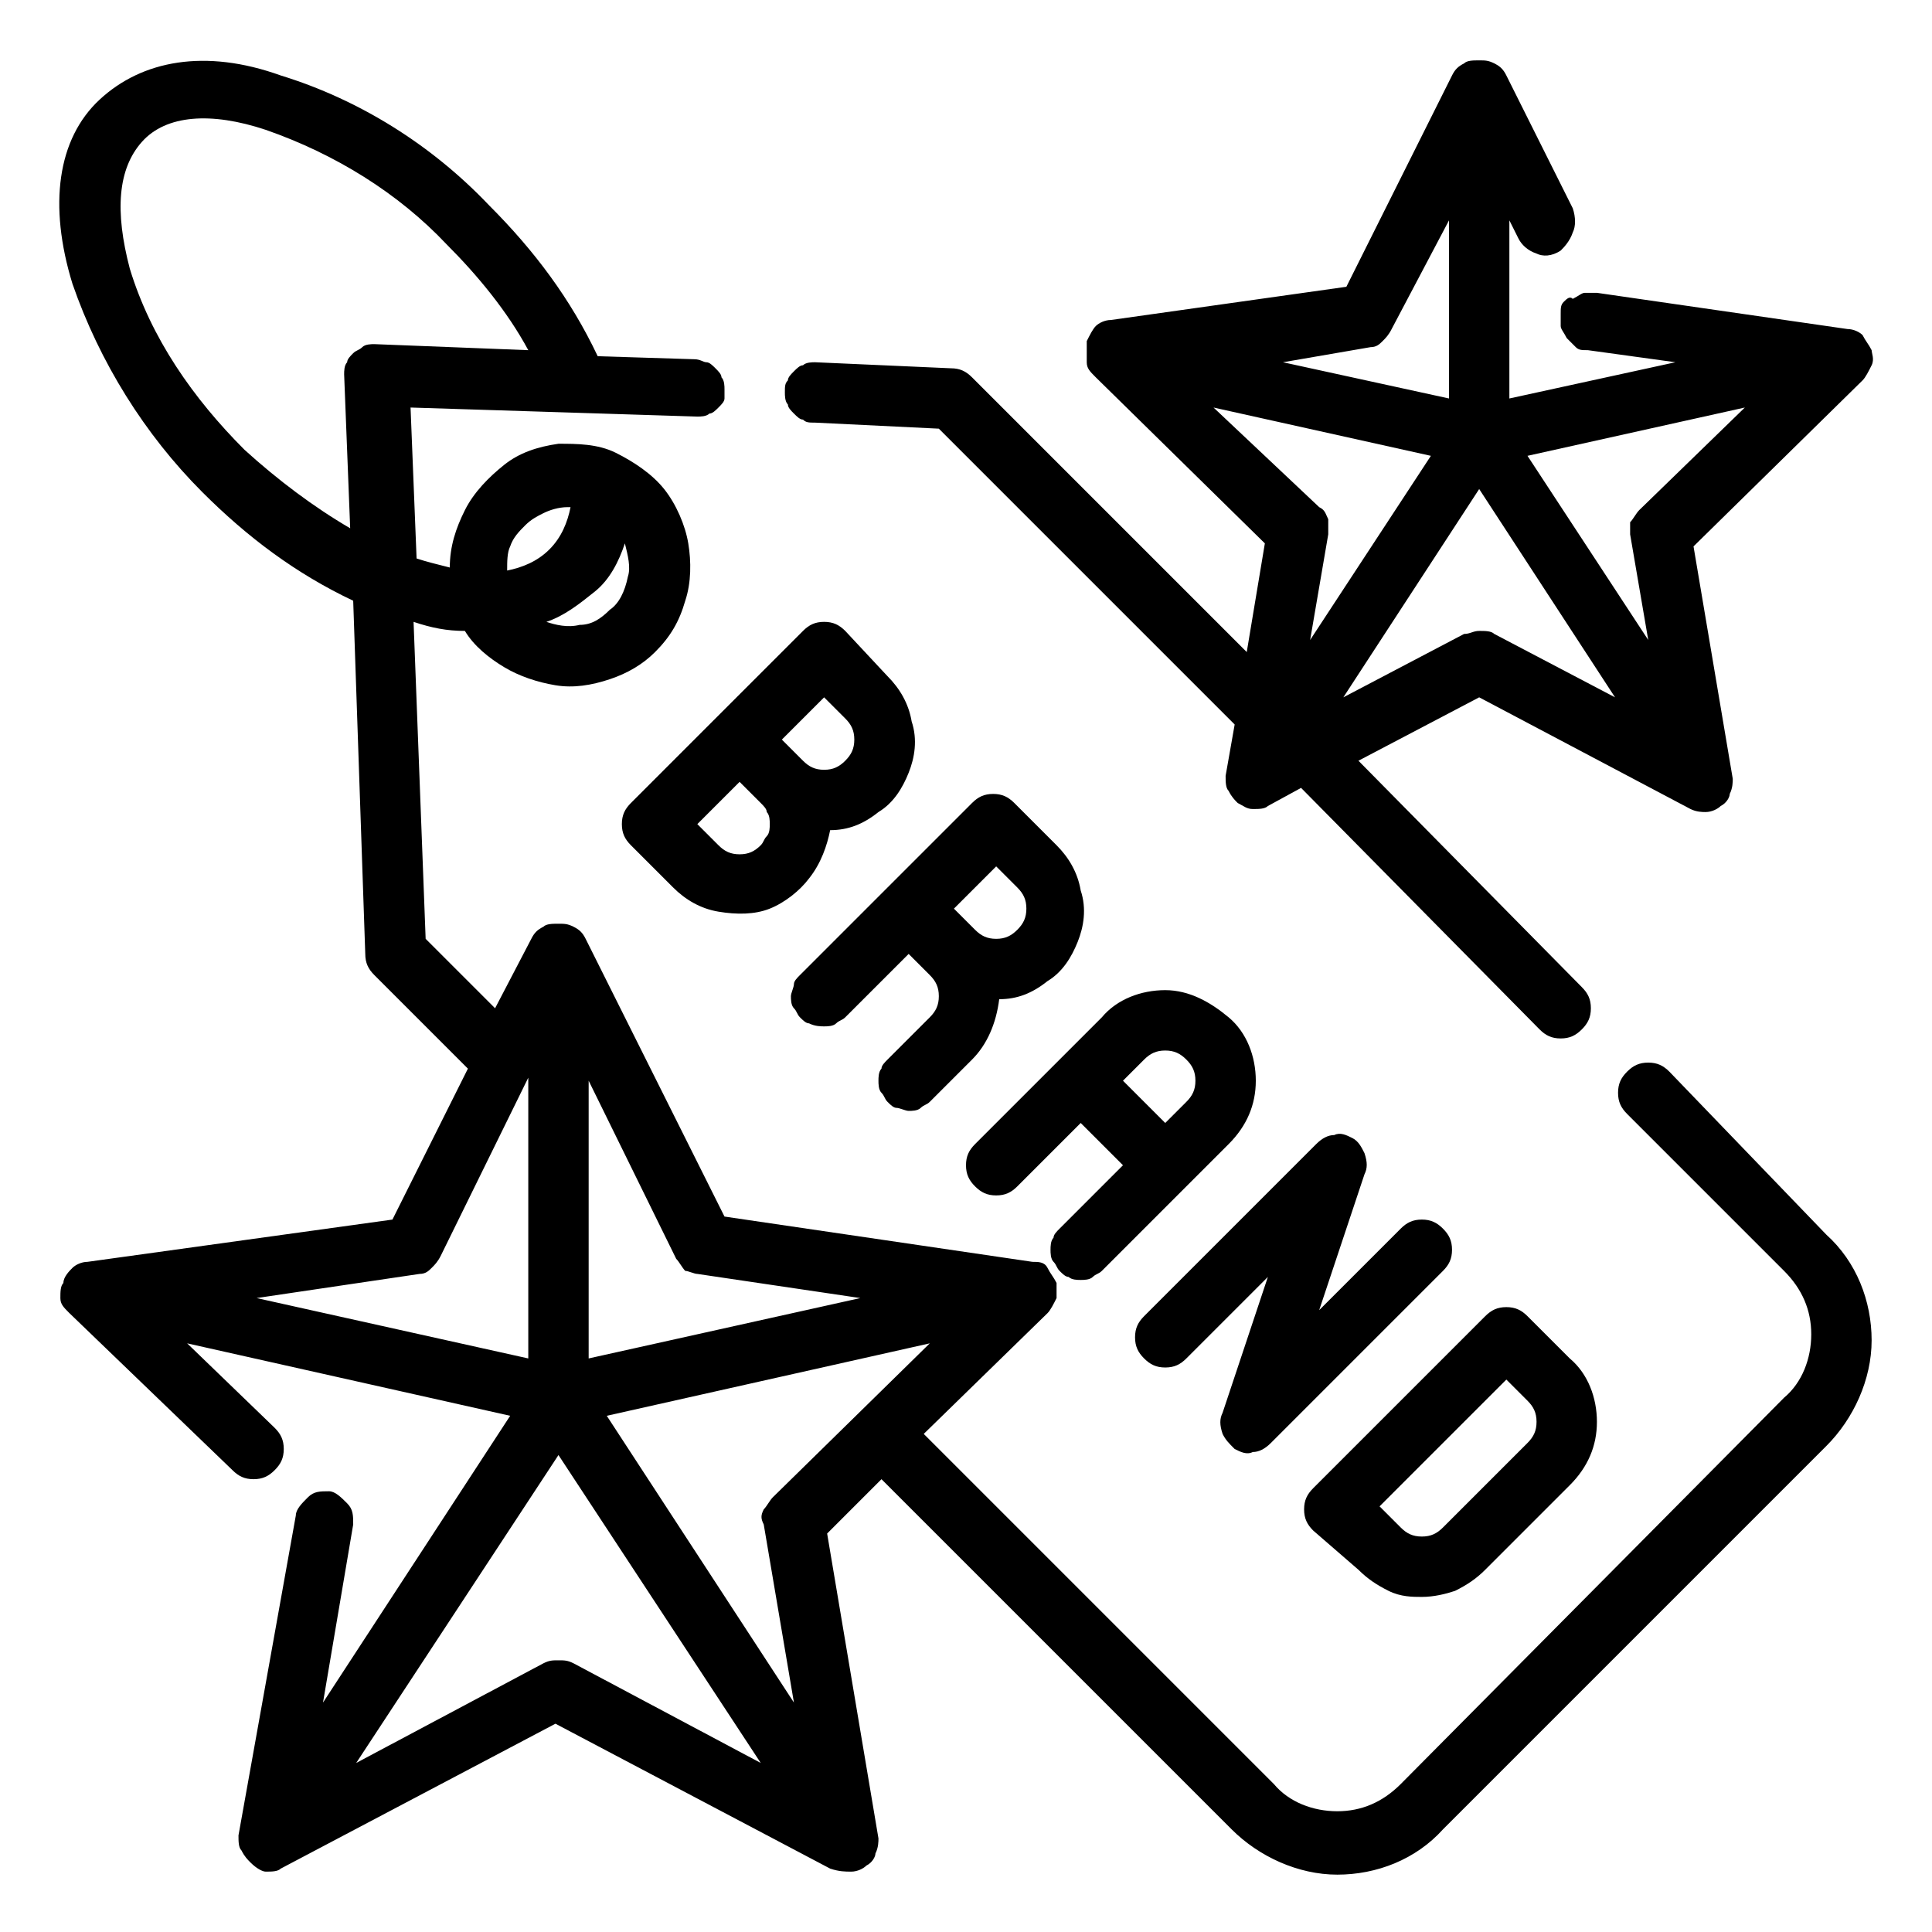
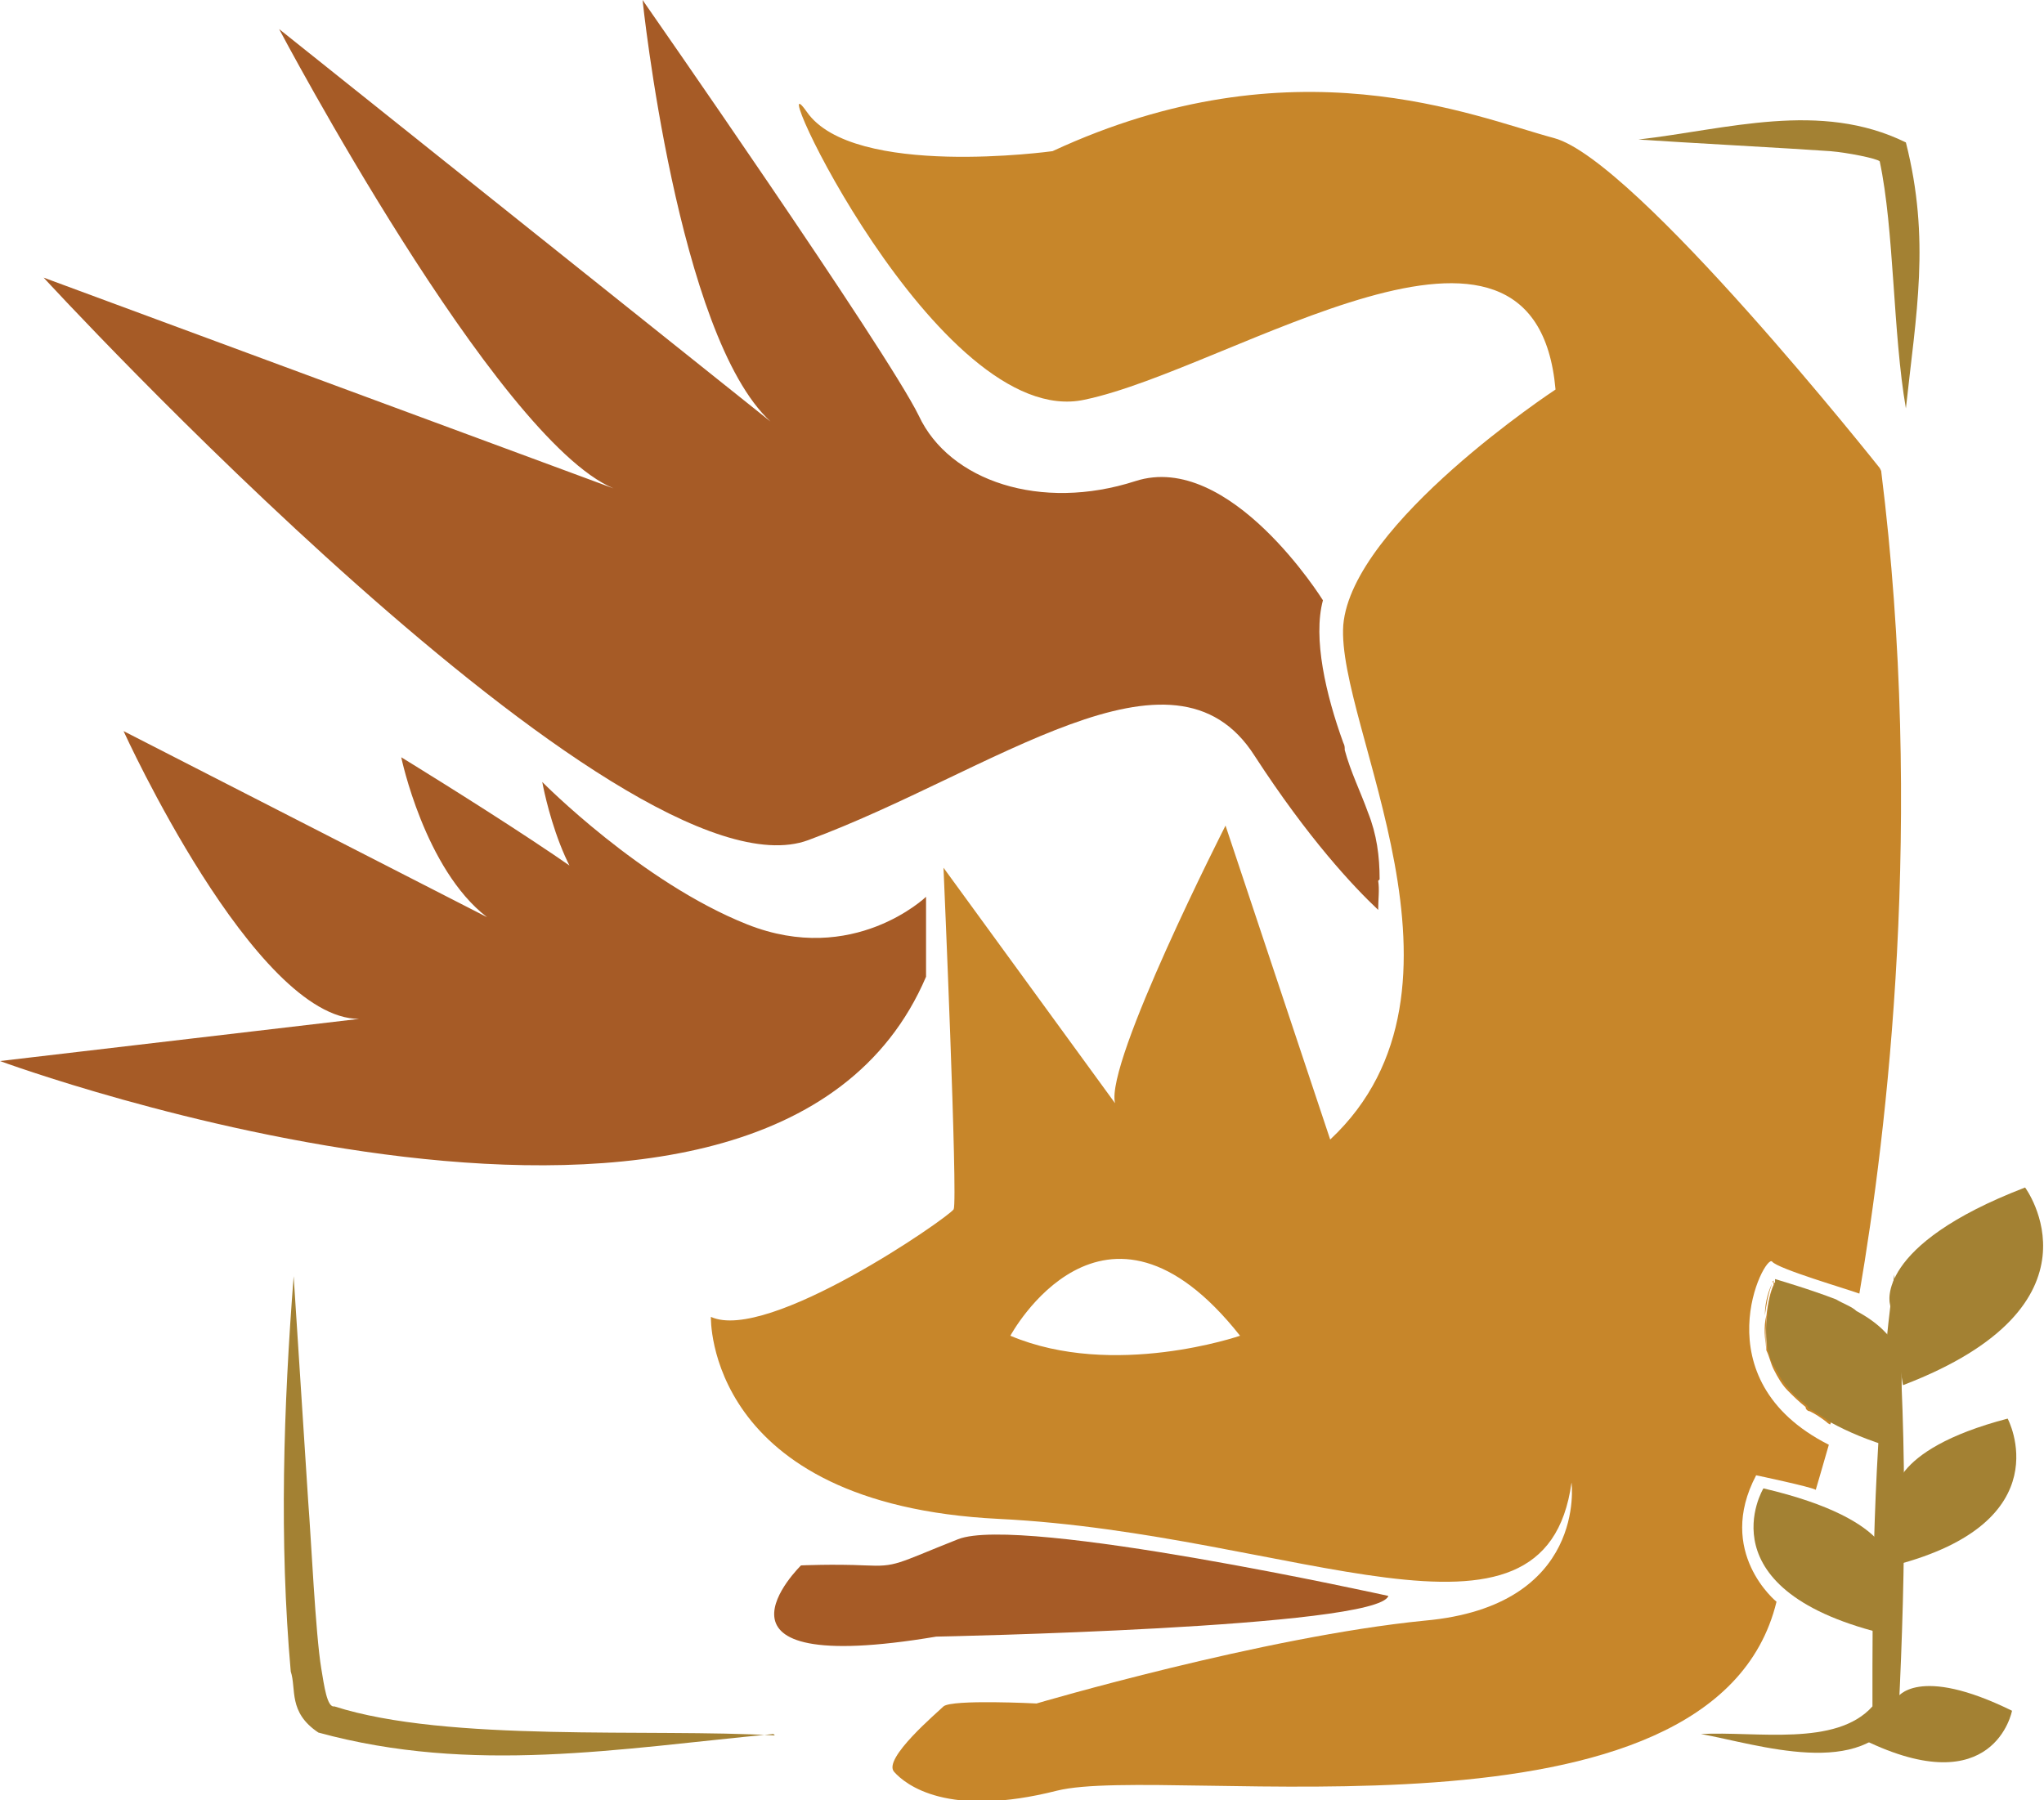
- <svg xmlns="http://www.w3.org/2000/svg" version="1.1" id="Layer_1" x="0px" y="0px" viewBox="0 0 64 64" style="enable-background:new 0 0 64 64;" xml:space="preserve">
+ <svg xmlns="http://www.w3.org/2000/svg" id="Layer_1" data-name="Layer 1" viewBox="0 0 14.06 12.38">
  <defs>
-     <linearGradient id="logo-gradient" x1="50%" y1="0%" x2="50%" y2="100%">
-       <stop offset="0%" stop-color="color-1">
-         <animate attributeName="stop-color" values="#5200ff; #17404e; #5200ff" dur="4s" repeatCount="indefinite" />
-       </stop>
-       <stop offset="50%" stop-color="color-2">
-         <animate attributeName="stop-color" values="#17404e; #5200ff; #17404e" dur="6s" repeatCount="indefinite" />
-       </stop>
-       <stop offset="100%" stop-color="color-3">
-         <animate attributeName="stop-color" values="#5200ff; #17404e; #5200ff" dur="4s" repeatCount="indefinite" />
-       </stop>
-     </linearGradient>
+     <style>
+       .cls-1 {
+         fill: #c7862a;
+       }
+ 
+       .cls-2 {
+         fill: #a38133;
+       }
+ 
+       .cls-3 {
+         fill: #a65b26;
+       }
+     </style>
  </defs>
-   <g fill="url('#logo-gradient')">
-     <path d="M27,14l4.1,0.2l9.8,9.8l-0.3,1.7c0,0.2,0,0.4,0.1,0.5c0.1,0.2,0.2,0.3,0.3,0.4c0.2,0.1,0.3,0.2,0.5,0.2   c0.2,0,0.4,0,0.5-0.1l1.1-0.6l7.9,8c0.2,0.2,0.4,0.3,0.7,0.3c0.3,0,0.5-0.1,0.7-0.3c0.2-0.2,0.3-0.4,0.3-0.7s-0.1-0.5-0.3-0.7   L45,25.2l4-2.1l7,3.7c0.2,0.1,0.4,0.1,0.5,0.1c0.2,0,0.4-0.1,0.5-0.2c0.2-0.1,0.3-0.3,0.3-0.4c0.1-0.2,0.1-0.4,0.1-0.5l-1.3-7.7   l5.6-5.5c0.1-0.1,0.2-0.3,0.3-0.5s0-0.4,0-0.5c-0.1-0.2-0.2-0.3-0.3-0.5c-0.1-0.1-0.3-0.2-0.5-0.2l-8.3-1.2c-0.1,0-0.3,0-0.4,0   c-0.1,0-0.2,0.1-0.4,0.2C52,9.8,51.9,9.9,51.8,10c-0.1,0.1-0.1,0.2-0.1,0.4c0,0.1,0,0.3,0,0.4c0,0.1,0.1,0.2,0.2,0.4   c0.1,0.1,0.2,0.2,0.3,0.3c0.1,0.1,0.2,0.1,0.4,0.1l2.9,0.4L50,13.2V7.3l0.3,0.6c0.1,0.2,0.3,0.4,0.6,0.5c0.2,0.1,0.5,0.1,0.8-0.1   C51.8,8.2,52,8,52.1,7.7c0.1-0.2,0.1-0.5,0-0.8l-2.2-4.4c-0.1-0.2-0.2-0.3-0.4-0.4S49.2,2,49,2c-0.2,0-0.4,0-0.5,0.1   c-0.2,0.1-0.3,0.2-0.4,0.4l-3.5,7l-7.8,1.1c-0.2,0-0.4,0.1-0.5,0.2c-0.1,0.1-0.2,0.3-0.3,0.5C36,11.6,36,11.8,36,12   c0,0.2,0.1,0.3,0.3,0.5l5.6,5.5l-0.6,3.6l-9.1-9.1c-0.2-0.2-0.4-0.3-0.7-0.3L27,12c-0.1,0-0.3,0-0.4,0.1c-0.1,0-0.2,0.1-0.3,0.2   c-0.1,0.1-0.2,0.2-0.2,0.3C26,12.7,26,12.8,26,13c0,0.1,0,0.3,0.1,0.4c0,0.1,0.1,0.2,0.2,0.3c0.1,0.1,0.2,0.2,0.3,0.2   C26.7,14,26.8,14,27,14z M48.5,21l-4,2.1l4.5-6.9l4.5,6.9l-4-2.1c-0.1-0.1-0.3-0.1-0.5-0.1S48.7,21,48.5,21z M54,17.7l0.6,3.5   l-4-6.1l7.2-1.6l-3.5,3.4c-0.1,0.1-0.2,0.3-0.3,0.4C54,17.4,54,17.6,54,17.7L54,17.7z M45.4,11.5c0.2,0,0.3-0.1,0.4-0.2   c0.1-0.1,0.2-0.2,0.3-0.4L48,7.3v5.9l-5.5-1.2L45.4,11.5z M40.2,13.5l7.2,1.6l-4,6.1l0.6-3.5c0-0.2,0-0.3,0-0.5   c-0.1-0.2-0.1-0.3-0.3-0.4L40.2,13.5z" />
-     <path d="M55.3,35.5c-0.2-0.2-0.4-0.3-0.7-0.3c-0.3,0-0.5,0.1-0.7,0.3s-0.3,0.4-0.3,0.7c0,0.3,0.1,0.5,0.3,0.7l5.2,5.2   c0.6,0.6,0.9,1.3,0.9,2.1s-0.3,1.6-0.9,2.1L46.4,59.1c-0.6,0.6-1.3,0.9-2.1,0.9c-0.8,0-1.6-0.3-2.1-0.9L30.6,47.5l4.1-4   c0.1-0.1,0.2-0.3,0.3-0.5c0-0.2,0-0.4,0-0.5c-0.1-0.2-0.2-0.3-0.3-0.5s-0.3-0.2-0.5-0.2L24,40.3l-4.6-9.2c-0.1-0.2-0.2-0.3-0.4-0.4   c-0.2-0.1-0.3-0.1-0.5-0.1s-0.4,0-0.5,0.1c-0.2,0.1-0.3,0.2-0.4,0.4l-1.2,2.3l-2.3-2.3l-0.4-10.5c0.6,0.2,1.1,0.3,1.7,0.3   c0.3,0.5,0.8,0.9,1.3,1.2c0.5,0.3,1.1,0.5,1.7,0.6c0.6,0.1,1.2,0,1.8-0.2c0.6-0.2,1.1-0.5,1.5-0.9c0.5-0.5,0.8-1,1-1.7   c0.2-0.6,0.2-1.3,0.1-1.9c-0.1-0.6-0.4-1.3-0.8-1.8c-0.4-0.5-1-0.9-1.6-1.2c-0.6-0.3-1.3-0.3-1.9-0.3c-0.7,0.1-1.3,0.3-1.8,0.7   c-0.5,0.4-1,0.9-1.3,1.5c-0.3,0.6-0.5,1.2-0.5,1.9c-0.4-0.1-0.8-0.2-1.1-0.3l-0.2-5l9.5,0.3c0.1,0,0.3,0,0.4-0.1   c0.1,0,0.2-0.1,0.3-0.2c0.1-0.1,0.2-0.2,0.2-0.3C24,13.1,24,13,24,12.9c0-0.1,0-0.3-0.1-0.4c0-0.1-0.1-0.2-0.2-0.3   c-0.1-0.1-0.2-0.2-0.3-0.2s-0.2-0.1-0.4-0.1l-3.2-0.1c-0.9-1.9-2.1-3.5-3.6-5c-1.9-2-4.3-3.5-6.9-4.3C6.8,1.6,4.7,2,3.3,3.3   S1.6,6.8,2.4,9.4c0.9,2.6,2.4,5,4.3,6.9c1.5,1.5,3.1,2.7,5,3.6l0.4,11.7c0,0.3,0.1,0.5,0.3,0.7l3.1,3.1l-2.5,5L2.9,41.8   c-0.2,0-0.4,0.1-0.5,0.2c-0.1,0.1-0.3,0.3-0.3,0.5C2,42.6,2,42.8,2,43c0,0.2,0.1,0.3,0.3,0.5l5.4,5.2C7.9,48.9,8.1,49,8.4,49   c0.3,0,0.5-0.1,0.7-0.3c0.2-0.2,0.3-0.4,0.3-0.7c0-0.3-0.1-0.5-0.3-0.7l-2.9-2.8l10.7,2.4l-6.2,9.5l1-5.9c0-0.3,0-0.5-0.2-0.7   c-0.2-0.2-0.4-0.4-0.6-0.4c-0.3,0-0.5,0-0.7,0.2c-0.2,0.2-0.4,0.4-0.4,0.6L7.9,60.8c0,0.2,0,0.4,0.1,0.5c0.1,0.2,0.2,0.3,0.3,0.4   C8.5,61.9,8.7,62,8.8,62c0.2,0,0.4,0,0.5-0.1l9.1-4.8l9.1,4.8C27.8,62,28,62,28.2,62c0.2,0,0.4-0.1,0.5-0.2   c0.2-0.1,0.3-0.3,0.3-0.4c0.1-0.2,0.1-0.4,0.1-0.5l-1.7-10.1l1.8-1.8l11.6,11.6c0.9,0.9,2.2,1.5,3.5,1.5s2.6-0.5,3.5-1.5l12.7-12.7   c0.9-0.9,1.5-2.2,1.5-3.5c0-1.3-0.5-2.6-1.5-3.5L55.3,35.5z M20.2,20.2c-0.3,0.3-0.6,0.5-1,0.5c-0.4,0.1-0.8,0-1.1-0.1   c0.6-0.2,1.1-0.6,1.6-1c0.5-0.4,0.8-1,1-1.6c0.1,0.4,0.2,0.8,0.1,1.1C20.7,19.6,20.5,20,20.2,20.2L20.2,20.2z M17.4,17.4   c0.2-0.2,0.4-0.3,0.6-0.4c0.2-0.1,0.5-0.2,0.8-0.2c0,0,0.1,0,0.1,0c-0.1,0.5-0.3,1-0.7,1.4c-0.4,0.4-0.9,0.6-1.4,0.7   c0-0.3,0-0.6,0.1-0.8C17,17.8,17.2,17.6,17.4,17.4z M8.1,14.9c-1.7-1.7-3.1-3.7-3.8-6C3.8,7,3.9,5.6,4.7,4.7s2.3-1,4.1-0.4   c2.3,0.8,4.4,2.1,6,3.8c1,1,2,2.2,2.7,3.5l-5.1-0.2c-0.1,0-0.3,0-0.4,0.1c-0.1,0.1-0.2,0.1-0.3,0.2c-0.1,0.1-0.2,0.2-0.2,0.3   c-0.1,0.1-0.1,0.3-0.1,0.4l0.2,5.1C10.4,16.8,9.2,15.9,8.1,14.9L8.1,14.9z M23.1,42.2l5.4,0.8l-9,2v-9.2l2.9,5.9   c0.1,0.1,0.2,0.3,0.3,0.4C22.8,42.1,23,42.2,23.1,42.2z M8.5,43l5.4-0.8c0.2,0,0.3-0.1,0.4-0.2c0.1-0.1,0.2-0.2,0.3-0.4l2.9-5.9V45   L8.5,43z M18,55.1l-6.2,3.3l6.7-10.2l6.7,10.2L19,55.1C18.8,55,18.7,55,18.5,55S18.2,55,18,55.1L18,55.1z M25.3,50.5l1,5.9   l-6.2-9.5l10.7-2.4l-5.2,5.1c-0.1,0.1-0.2,0.3-0.3,0.4C25.2,50.2,25.2,50.3,25.3,50.5L25.3,50.5z" />
-     <g>
-       <path d="M27.5,27.5c0.6,0,1.1-0.2,1.6-0.6c0.5-0.3,0.8-0.8,1-1.3c0.2-0.5,0.3-1.1,0.1-1.7c-0.1-0.6-0.4-1.1-0.8-1.5L28,20.9    c-0.2-0.2-0.4-0.3-0.7-0.3c-0.3,0-0.5,0.1-0.7,0.3l-5.7,5.7c-0.2,0.2-0.3,0.4-0.3,0.7c0,0.3,0.1,0.5,0.3,0.7l1.4,1.4    c0.4,0.4,0.9,0.7,1.5,0.8c0.6,0.1,1.2,0.1,1.7-0.1c0.5-0.2,1-0.6,1.3-1C27.2,28.6,27.4,28,27.5,27.5L27.5,27.5z M27.3,23.1    l0.7,0.7c0.2,0.2,0.3,0.4,0.3,0.7c0,0.3-0.1,0.5-0.3,0.7c-0.2,0.2-0.4,0.3-0.7,0.3c-0.3,0-0.5-0.1-0.7-0.3l-0.7-0.7L27.3,23.1z     M25.2,28c-0.2,0.2-0.4,0.3-0.7,0.3S24,28.2,23.8,28l-0.7-0.7l1.4-1.4l0.7,0.7c0.1,0.1,0.2,0.2,0.2,0.3c0.1,0.1,0.1,0.3,0.1,0.4    c0,0.1,0,0.3-0.1,0.4C25.3,27.8,25.3,27.9,25.2,28L25.2,28z" />
-       <path d="M29.4,35.1c-0.1,0.1-0.2,0.2-0.2,0.3c-0.1,0.1-0.1,0.3-0.1,0.4c0,0.1,0,0.3,0.1,0.4c0.1,0.1,0.1,0.2,0.2,0.3    c0.1,0.1,0.2,0.2,0.3,0.2s0.3,0.1,0.4,0.1c0.1,0,0.3,0,0.4-0.1c0.1-0.1,0.2-0.1,0.3-0.2l1.4-1.4c0.5-0.5,0.8-1.2,0.9-2    c0.6,0,1.1-0.2,1.6-0.6c0.5-0.3,0.8-0.8,1-1.3c0.2-0.5,0.3-1.1,0.1-1.7c-0.1-0.6-0.4-1.1-0.8-1.5l-1.4-1.4    c-0.2-0.2-0.4-0.3-0.7-0.3c-0.3,0-0.5,0.1-0.7,0.3l-5.7,5.7c-0.1,0.1-0.2,0.2-0.2,0.3s-0.1,0.3-0.1,0.4c0,0.1,0,0.3,0.1,0.4    c0.1,0.1,0.1,0.2,0.2,0.3c0.1,0.1,0.2,0.2,0.3,0.2C27,34,27.2,34,27.3,34c0.1,0,0.3,0,0.4-0.1c0.1-0.1,0.2-0.1,0.3-0.2l2.1-2.1    l0.7,0.7c0.2,0.2,0.3,0.4,0.3,0.7c0,0.3-0.1,0.5-0.3,0.7L29.4,35.1z M33,28.7l0.7,0.7c0.2,0.2,0.3,0.4,0.3,0.7s-0.1,0.5-0.3,0.7    c-0.2,0.2-0.4,0.3-0.7,0.3s-0.5-0.1-0.7-0.3l-0.7-0.7L33,28.7z" />
-       <path d="M35.1,40.7c-0.1,0.1-0.2,0.2-0.2,0.3c-0.1,0.1-0.1,0.3-0.1,0.4c0,0.1,0,0.3,0.1,0.4c0.1,0.1,0.1,0.2,0.2,0.3    c0.1,0.1,0.2,0.2,0.3,0.2c0.1,0.1,0.3,0.1,0.4,0.1c0.1,0,0.3,0,0.4-0.1c0.1-0.1,0.2-0.1,0.3-0.2l4.2-4.2c0.6-0.6,0.9-1.3,0.9-2.1    c0-0.8-0.3-1.6-0.9-2.1c-0.6-0.5-1.3-0.9-2.1-0.9c-0.8,0-1.6,0.3-2.1,0.9l-4.2,4.2c-0.2,0.2-0.3,0.4-0.3,0.7    c0,0.3,0.1,0.5,0.3,0.7c0.2,0.2,0.4,0.3,0.7,0.3c0.3,0,0.5-0.1,0.7-0.3l2.1-2.1l1.4,1.4L35.1,40.7z M37.2,35.8l0.7-0.7    c0.2-0.2,0.4-0.3,0.7-0.3c0.3,0,0.5,0.1,0.7,0.3c0.2,0.2,0.3,0.4,0.3,0.7c0,0.3-0.1,0.5-0.3,0.7l-0.7,0.7L37.2,35.8z" />
-       <path d="M40.9,48c0.2,0.1,0.4,0.2,0.6,0.1c0.2,0,0.4-0.1,0.6-0.3l5.7-5.7c0.2-0.2,0.3-0.4,0.3-0.7c0-0.3-0.1-0.5-0.3-0.7    c-0.2-0.2-0.4-0.3-0.7-0.3s-0.5,0.1-0.7,0.3l-2.7,2.7l1.5-4.5c0.1-0.2,0.1-0.4,0-0.7c-0.1-0.2-0.2-0.4-0.4-0.5    c-0.2-0.1-0.4-0.2-0.6-0.1c-0.2,0-0.4,0.1-0.6,0.3l-5.7,5.7c-0.2,0.2-0.3,0.4-0.3,0.7s0.1,0.5,0.3,0.7c0.2,0.2,0.4,0.3,0.7,0.3    s0.5-0.1,0.7-0.3l2.7-2.7l-1.5,4.5c-0.1,0.2-0.1,0.4,0,0.7C40.6,47.7,40.7,47.8,40.9,48z" />
-       <path d="M45,52c0.3,0.3,0.6,0.5,1,0.7c0.4,0.2,0.8,0.2,1.1,0.2c0.4,0,0.8-0.1,1.1-0.2c0.4-0.2,0.7-0.4,1-0.7l2.8-2.8    c0.6-0.6,0.9-1.3,0.9-2.1c0-0.8-0.3-1.6-0.9-2.1l-1.4-1.4c-0.2-0.2-0.4-0.3-0.7-0.3c-0.3,0-0.5,0.1-0.7,0.3l-5.7,5.7    c-0.2,0.2-0.3,0.4-0.3,0.7c0,0.3,0.1,0.5,0.3,0.7L45,52z M49.9,45.7l0.7,0.7c0.2,0.2,0.3,0.4,0.3,0.7c0,0.3-0.1,0.5-0.3,0.7    l-2.8,2.8c-0.2,0.2-0.4,0.3-0.7,0.3c-0.3,0-0.5-0.1-0.7-0.3l-0.7-0.7L49.9,45.7z" />
-     </g>
+   <g>
+     <path class="cls-1" d="M12.93,3.22s-1.68-2.12-2.24-2.27-1.79-.68-3.45.09c0,0-1.37.19-1.69-.27-.33-.47.9,2.2,1.91,1.98,1.01-.21,3.1-1.65,3.24-.07,0,0-1.4.92-1.46,1.62-.05.69,1.02,2.5-.09,3.54l-.72-2.16s-.83,1.63-.76,1.91l-1.18-1.62s.1,2.29.07,2.35c-.04.06-1.28.92-1.67.74,0,0-.04,1.29,1.98,1.39,2.03.1,3.76,1.06,3.94-.25,0,0,.11.85-1.01.95-1.11.11-2.67.57-2.67.57,0,0-.58-.03-.64.02-.04.04-.42.36-.34.45.08.09.37.32,1.12.13.76-.19,4.52.47,4.95-1.3,0,0-.42-.34-.14-.87,0,0,.38.08.41.1,0,0,.05-.17.09-.31-.89-.45-.44-1.32-.39-1.26.04.05.52.19.6.22.19-1.11.45-3.26.15-5.66ZM6.95,9.19s.64-1.19,1.58,0c0,0-.87.3-1.58,0ZM12.2,8.81s0,.02,0,.03c-.02.04-.04.12-.05.22,0,.08,0,.16,0,.23.02.04.03.09.05.13.03.06.06.11.1.15.04.04.07.07.12.11,0,.02.02.03.03.03.04.02.07.04.11.07.02.02.03.02.03.02.02-.06.03-.1.03-.1,0,0,.06-.24.13-.66-.04-.03-.09-.05-.14-.08-.18-.07-.42-.14-.42-.14Z" />
+     <path class="cls-3" d="M9.55,10.98s-2.53-.56-2.96-.39-.42.19-.64.18-.44,0-.44,0c0,0-.8.78.93.49,0,0,3.04-.06,3.11-.28Z" />
+     <path class="cls-3" d="M9.49,6.05c0-.16-.02-.31-.08-.46-.05-.14-.12-.28-.16-.43,0-.02,0-.03-.01-.05-.12-.33-.21-.72-.14-.98,0,0-.64-1.03-1.29-.82s-1.28,0-1.49-.45c-.22-.45-1.9-2.86-1.9-2.86,0,0,.24,2.31.88,2.9L1.92.2s1.49,2.82,2.3,3.16L.3,1.91s3.99,4.34,5.26,3.87c1.27-.47,2.51-1.46,3.07-.58.37.57.68.9.85,1.06,0-.07.01-.14,0-.2Z" />
+     <path class="cls-3" d="M6.37,6.72v-.55s-.5.48-1.23.19-1.41-.98-1.41-.98c0,0,.15.84.53.91s-1.5-1.08-1.5-1.08c0,0,.16.77.59,1.1l-2.5-1.28s.9,1.98,1.62,1.98l-2.47.29s5.29,1.95,6.37-.58Z" />
+     <path class="cls-2" d="M13,11.25v-.46s.07-.33-.87-.55c0,0-.43.71.87,1.01Z" />
+     <path class="cls-2" d="M13.03,10.77v-.46s-.06-.33.78-.55c0,0,.38.71-.78,1.01Z" />
+     <path class="cls-2" d="M12.82,11.97l.23-.29s.14-.23.79.09c0,0-.12.64-1.02.2Z" />
+     <path class="cls-2" d="M13.08,9.43v.09l-.02.44s-.04,0-.04,0c-.17-.05-.31-.11-.42-.17,0,0,0,0-.03-.02-.04-.03-.08-.05-.11-.07,0,0-.02,0-.03-.03-.05-.04-.09-.07-.12-.11-.04-.04-.07-.09-.1-.15-.03-.04-.04-.09-.05-.13-.01-.07-.02-.15,0-.23,0-.1.03-.18.05-.22,0,0,0-.02,0-.03,0,0,.24.07.42.14.05.03.11.05.14.08.15.08.23.17.27.24,0,0,0,.02.02.03h0c.04.09.04.14.04.14Z" />
+     <path class="cls-2" d="M13.09,9.53l-.09-.56s-.11-.4.93-.8c0,0,.6.81-.84,1.36Z" />
+     <path class="cls-2" d="M5.32,11.93c-1.06.1-2.07.28-3.13-.01-.21-.14-.15-.3-.19-.42-.08-.9-.05-1.82.02-2.72,0,0,.1,1.55.1,1.55.02.25.05.91.09,1.15.02.12.04.27.09.26.78.25,2.18.15,3.03.2h0Z" />
+     <path class="cls-2" d="M11.27.96c.61-.07,1.25-.27,1.84.02.17.67.07,1.18,0,1.83-.09-.52-.08-1.23-.18-1.7-.02-.02-.22-.06-.34-.07-.28-.02-1.03-.06-1.32-.08h0Z" />
+     <path class="cls-2" d="M11.7,11.93c.38-.02.93.09,1.18-.19,0,0,0-.27,0-.27,0-.9.03-1.8.15-2.7.09.99.08,2.01.03,3.01-.24.47-.97.22-1.36.15h0Z" />
  </g>
+   <path class="cls-1" d="M12.15,9.05c0,.07-.01.14,0,.23-.01-.07-.02-.15,0-.23Z" />
+   <path class="cls-1" d="M12.19,8.83c-.03.08-.04.15-.05.22,0-.1.03-.18.05-.22Z" />
</svg>
